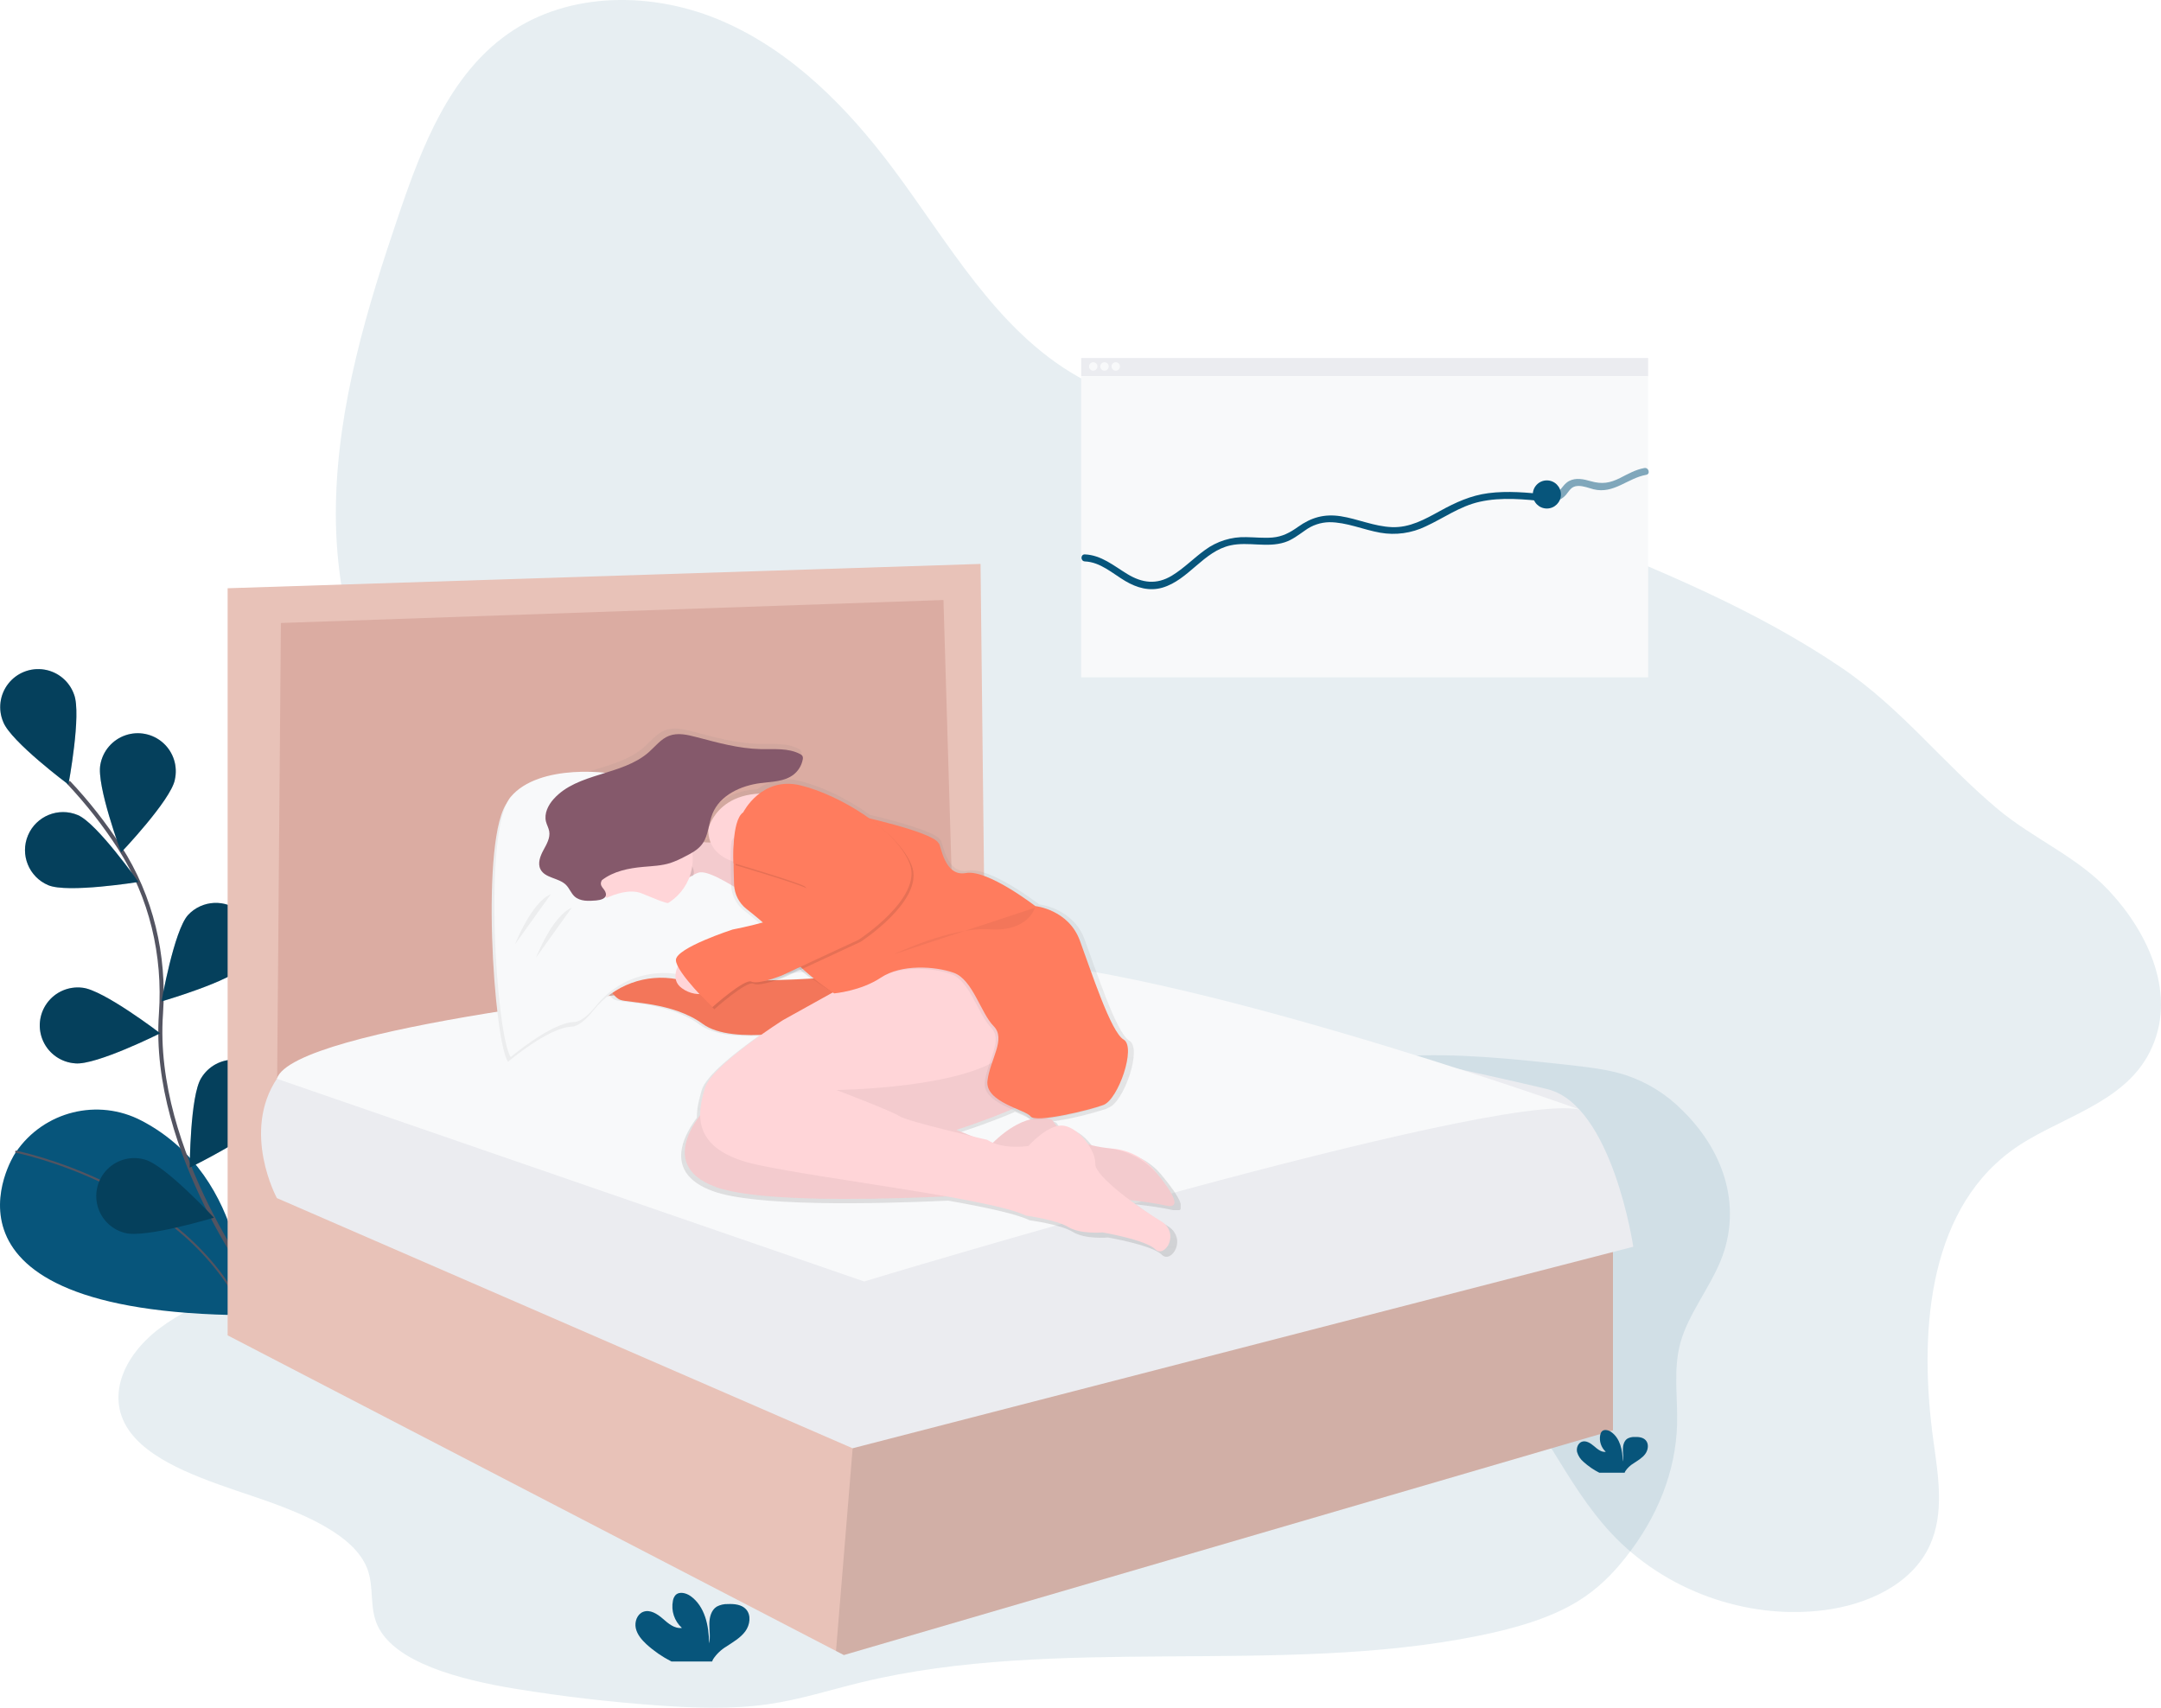
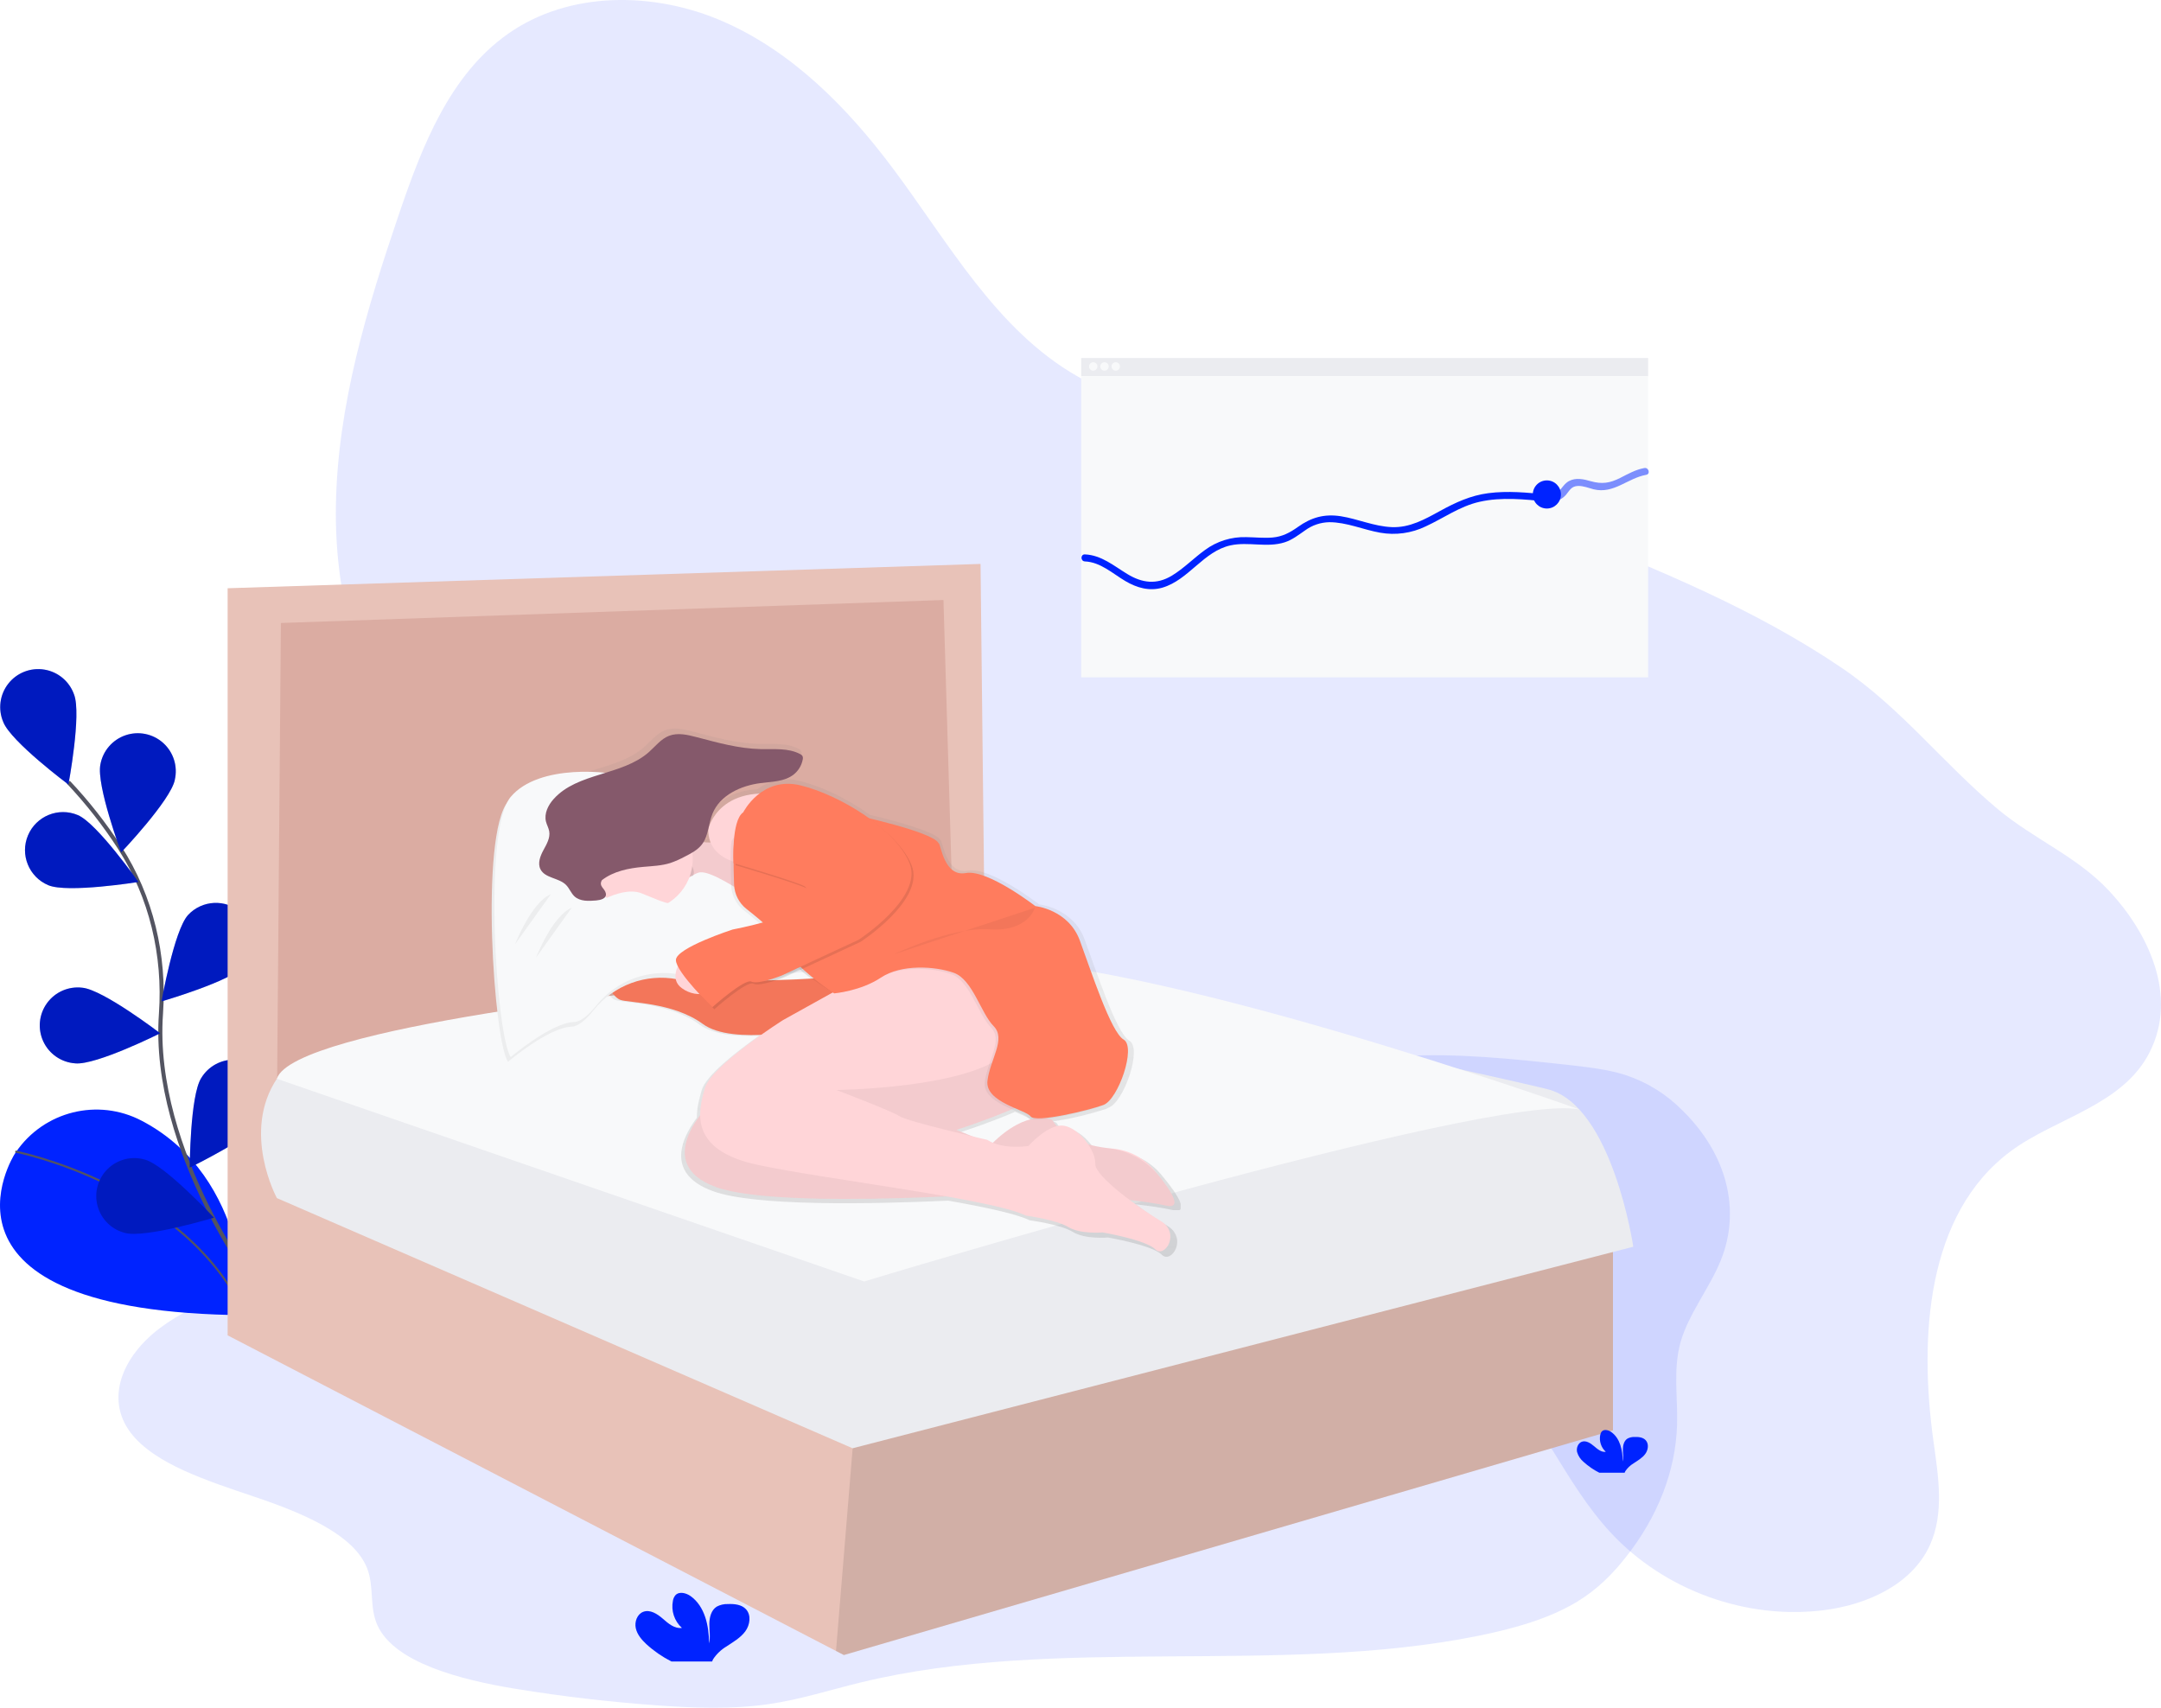
<svg xmlns="http://www.w3.org/2000/svg" id="d6147fb8-5a87-4dd3-b5f0-ace64eac798a" data-name="Layer 1" width="1057.21" height="835.54" viewBox="0 0 1057.21 835.54">
  <defs>
    <linearGradient id="4cde2cde-bd85-47c9-bab2-0e38d604e335" x1="490.54" y1="647.1" x2="490.54" y2="388.67" gradientUnits="userSpaceOnUse">
      <stop offset="0" stop-color="gray" stop-opacity="0.25" />
      <stop offset="0.54" stop-color="gray" stop-opacity="0.12" />
      <stop offset="1" stop-color="gray" stop-opacity="0.1" />
    </linearGradient>
  </defs>
-   <path d="M1055.08,595.45c-41.32,30.7-44.88,91-37.78,142,2.38,17.07,5.37,35.26-1.84,50.91-8.82,19.14-30.7,28.94-51.61,31.61-38.11,4.86-78.19-9.65-104.35-37.79-22.61-24.32-34.61-57.13-57.9-80.8-39-39.61-100.67-45.42-156-40.45-39.15,3.51-82.7,10.08-114.31-13.29-22.24-16.45-33-44.7-35.6-72.24-1.24-13.3-1-27.25-7-39.16-3.59-7.08-9.19-12.94-15.13-18.21-54.24-48.11-137.93-53-189.44-104-34.79-34.45-49.19-85.52-48.4-134.47s15.19-96.6,31-143c11.21-32.94,24.7-67.7,53.14-87.74C349.87,27.63,391.51,28,425.23,42.76s60.54,41.94,82.63,71.38c27.61,36.8,50.85,79.6,90.85,102.33C626,232,657.87,236.21,688.46,243c51.13,11.33,100.2,30.35,148.83,49.8,46.56,18.61,93.31,37.88,134.85,66,29.4,19.87,49.92,47,76.71,69.36,17.46,14.57,38.52,23,54.24,39.78,19.36,20.67,33.91,51.43,20,79C1109.89,573.13,1077,579.15,1055.08,595.45Z" transform="translate(-71.39 -32.23)" fill="#07557b" opacity="0.1" />
+   <path d="M1055.08,595.45c-41.32,30.7-44.88,91-37.78,142,2.38,17.07,5.37,35.26-1.84,50.91-8.82,19.14-30.7,28.94-51.61,31.61-38.11,4.86-78.19-9.65-104.35-37.79-22.61-24.32-34.61-57.13-57.9-80.8-39-39.61-100.67-45.42-156-40.45-39.15,3.51-82.7,10.08-114.31-13.29-22.24-16.45-33-44.7-35.6-72.24-1.24-13.3-1-27.25-7-39.16-3.59-7.08-9.19-12.94-15.13-18.21-54.24-48.11-137.93-53-189.44-104-34.79-34.45-49.19-85.52-48.4-134.47s15.19-96.6,31-143c11.21-32.94,24.7-67.7,53.14-87.74C349.87,27.63,391.51,28,425.23,42.76s60.54,41.94,82.63,71.38c27.61,36.8,50.85,79.6,90.85,102.33C626,232,657.87,236.21,688.46,243c51.13,11.33,100.2,30.35,148.83,49.8,46.56,18.61,93.31,37.88,134.85,66,29.4,19.87,49.92,47,76.71,69.36,17.46,14.57,38.52,23,54.24,39.78,19.36,20.67,33.91,51.43,20,79C1109.89,573.13,1077,579.15,1055.08,595.45Z" transform="translate(-71.39 -32.23)" fill="#0023ff" opacity="0.1" />
  <rect x="528.94" y="175.15" width="277.37" height="8.95" fill="#ebecf0" />
  <rect x="528.94" y="184.1" width="277.37" height="147.29" fill="#f8f9fa" />
-   <path d="M875.84,261.21c-4.28.77-8,2.9-11.8,4.83-5,2.54-8.93,3.18-14.42,1.61-3.42-1-7.28-1.86-10.61-.09-4.2,2.23-4.68,8.19-10.81,6.31-2.12-.65-3,2.67-.91,3.32a9.51,9.51,0,0,0,10.16-2.81c1.86-2.19,2.64-4.33,6-4.41,2.61-.06,5.07,1,7.56,1.64,9.89,2.42,16.58-5.43,25.74-7.08C878.93,264.13,878,260.82,875.84,261.21Z" transform="translate(-71.39 -32.23)" fill="#07557b" opacity="0.5" />
-   <path d="M828,274.19c-9.46-1-19-1.91-28.5-.68-8.6,1.12-16,4.52-23.55,8.67s-14.91,8.29-23.62,7.94-16.61-4-25-5.33c-8.07-1.24-14.42.56-21,5.26-3.87,2.76-7.63,4.76-12.46,5.16-4.26.35-8.54-.14-12.81-.19a32.29,32.29,0,0,0-20.14,6.27c-5.55,4-10.34,9-16.19,12.55-7.49,4.55-14.58,3.67-21.87-.8-6.59-4-12.64-9.23-20.72-9.58-2.21-.1-2.21,3.35,0,3.44,7.64.33,13.51,5.89,19.78,9.6,5.57,3.29,11.76,5.11,18.15,3.23,12.89-3.8,20.08-17.82,33.38-20.7,8.7-1.88,17.82,1.29,26.43-1.48,3.78-1.21,6.78-3.63,10-5.84a20.62,20.62,0,0,1,11.86-4c8.5,0,16.55,3.67,24.83,5.13a36.52,36.52,0,0,0,22.34-3.1c8.81-4.05,16.67-9.85,26.28-12,10.77-2.44,22-1.24,32.87-.12C830.23,277.86,830.21,274.42,828,274.19Z" transform="translate(-71.39 -32.23)" fill="#07557b" />
-   <circle cx="756.76" cy="241.91" r="6.88" fill="#07557b" />
+   <path d="M875.84,261.21c-4.28.77-8,2.9-11.8,4.83-5,2.54-8.93,3.18-14.42,1.61-3.42-1-7.28-1.86-10.61-.09-4.2,2.23-4.68,8.19-10.81,6.31-2.12-.65-3,2.67-.91,3.32a9.51,9.51,0,0,0,10.16-2.81c1.86-2.19,2.64-4.33,6-4.41,2.61-.06,5.07,1,7.56,1.64,9.89,2.42,16.58-5.43,25.74-7.08C878.93,264.13,878,260.82,875.84,261.21Z" transform="translate(-71.39 -32.23)" fill="#0023ff" opacity="0.5" />
+   <path d="M828,274.19c-9.46-1-19-1.91-28.5-.68-8.6,1.12-16,4.52-23.55,8.67s-14.91,8.29-23.62,7.94-16.61-4-25-5.33c-8.07-1.24-14.42.56-21,5.26-3.87,2.76-7.63,4.76-12.46,5.16-4.26.35-8.54-.14-12.81-.19a32.29,32.29,0,0,0-20.14,6.27c-5.55,4-10.34,9-16.19,12.55-7.49,4.55-14.58,3.67-21.87-.8-6.59-4-12.64-9.23-20.72-9.58-2.21-.1-2.21,3.35,0,3.44,7.64.33,13.51,5.89,19.78,9.6,5.57,3.29,11.76,5.11,18.15,3.23,12.89-3.8,20.08-17.82,33.38-20.7,8.7-1.88,17.82,1.29,26.43-1.48,3.78-1.21,6.78-3.63,10-5.84a20.62,20.62,0,0,1,11.86-4c8.5,0,16.55,3.67,24.83,5.13a36.52,36.52,0,0,0,22.34-3.1c8.81-4.05,16.67-9.85,26.28-12,10.77-2.44,22-1.24,32.87-.12C830.23,277.86,830.21,274.42,828,274.19Z" transform="translate(-71.39 -32.23)" fill="#0023ff" />
+   <circle cx="756.76" cy="241.91" r="6.88" fill="#0023ff" />
  <circle cx="534.83" cy="179.28" r="2.06" fill="#f8f9fa" />
  <circle cx="540.33" cy="179.28" r="2.06" fill="#f8f9fa" />
  <circle cx="545.84" cy="179.28" r="2.06" fill="#f8f9fa" />
-   <path d="M78.51,596.91s-49.57,77.44,112.93,78.77c0,0,2.39-67.38-50.73-95.14a47.66,47.66,0,0,0-61.44,15.22Z" transform="translate(-71.39 -32.23)" fill="#07557b" />
+   <path d="M78.51,596.91s-49.57,77.44,112.93,78.77c0,0,2.39-67.38-50.73-95.14a47.66,47.66,0,0,0-61.44,15.22Z" transform="translate(-71.39 -32.23)" fill="#0023ff" />
  <path d="M78.88,595.61s83.23,16.4,112.56,80.07" transform="translate(-71.39 -32.23)" fill="none" stroke="#535461" stroke-miterlimit="10" />
  <path d="M198.7,665.26s-53.44-69.06-48.56-137.14c2-28.57-4.71-57.11-20.21-81.21a222.5,222.5,0,0,0-25.11-32" transform="translate(-71.39 -32.23)" fill="none" stroke="#535461" stroke-miterlimit="10" stroke-width="2" />
-   <path d="M107.62,372c3.73,9.56-2.76,44.05-2.76,44.05S76.73,395.06,73,385.5A18.59,18.59,0,1,1,107.62,372Z" transform="translate(-71.39 -32.23)" fill="#07557b" />
-   <path d="M156.92,413.78c-2.06,10.06-26.26,35.48-26.26,35.48s-12.22-32.9-10.16-43a18.59,18.59,0,1,1,36.41,7.47Z" transform="translate(-71.39 -32.23)" fill="#07557b" />
-   <path d="M191,504.78c-6.86,7.64-40.57,17.37-40.57,17.37s6.06-34.57,12.91-42.21A18.59,18.59,0,0,1,191,504.78Z" transform="translate(-71.39 -32.23)" fill="#07557b" />
-   <path d="M201.28,579.45c-5.47,8.69-37.06,24-37.06,24s.13-35.09,5.6-43.78a18.59,18.59,0,1,1,31.46,19.8Z" transform="translate(-71.39 -32.23)" fill="#07557b" />
-   <path d="M95,465.3c9.46,4,44.11-1.58,44.11-1.58S118.93,435,109.47,431A18.59,18.59,0,1,0,95,465.3Z" transform="translate(-71.39 -32.23)" fill="#07557b" />
-   <path d="M108.16,552.47c10.22,1,41.61-14.71,41.61-14.71s-27.87-21.32-38.09-22.3a18.59,18.59,0,1,0-3.52,37Z" transform="translate(-71.39 -32.23)" fill="#07557b" />
-   <path d="M132.55,635.43c9.91,2.69,43.5-7.47,43.5-7.47s-23.87-25.73-33.78-28.41a18.59,18.59,0,1,0-9.72,35.88Z" transform="translate(-71.39 -32.23)" fill="#07557b" />
+   <path d="M107.62,372c3.73,9.56-2.76,44.05-2.76,44.05S76.73,395.06,73,385.5A18.59,18.59,0,1,1,107.62,372Z" transform="translate(-71.39 -32.23)" fill="#0023ff" />
+   <path d="M156.92,413.78c-2.06,10.06-26.26,35.48-26.26,35.48s-12.22-32.9-10.16-43a18.59,18.59,0,1,1,36.41,7.47Z" transform="translate(-71.39 -32.23)" fill="#0023ff" />
+   <path d="M191,504.78c-6.86,7.64-40.57,17.37-40.57,17.37s6.06-34.57,12.91-42.21A18.59,18.59,0,0,1,191,504.78Z" transform="translate(-71.39 -32.23)" fill="#0023ff" />
+   <path d="M201.28,579.45c-5.47,8.69-37.06,24-37.06,24s.13-35.09,5.6-43.78a18.59,18.59,0,1,1,31.46,19.8Z" transform="translate(-71.39 -32.23)" fill="#0023ff" />
+   <path d="M95,465.3c9.46,4,44.11-1.58,44.11-1.58S118.93,435,109.47,431A18.59,18.59,0,1,0,95,465.3Z" transform="translate(-71.39 -32.23)" fill="#0023ff" />
+   <path d="M108.16,552.47c10.22,1,41.61-14.71,41.61-14.71s-27.87-21.32-38.09-22.3a18.59,18.59,0,1,0-3.52,37Z" transform="translate(-71.39 -32.23)" fill="#0023ff" />
+   <path d="M132.55,635.43c9.91,2.69,43.5-7.47,43.5-7.47s-23.87-25.73-33.78-28.41a18.59,18.59,0,1,0-9.72,35.88Z" transform="translate(-71.39 -32.23)" fill="#0023ff" />
  <path d="M107.62,372c3.73,9.56-2.76,44.05-2.76,44.05S76.73,395.06,73,385.5A18.59,18.59,0,1,1,107.62,372Z" transform="translate(-71.39 -32.23)" opacity="0.25" />
  <path d="M156.92,413.78c-2.06,10.06-26.26,35.48-26.26,35.48s-12.22-32.9-10.16-43a18.59,18.59,0,1,1,36.41,7.47Z" transform="translate(-71.39 -32.23)" opacity="0.25" />
  <path d="M191,504.78c-6.86,7.64-40.57,17.37-40.57,17.37s6.06-34.57,12.91-42.21A18.59,18.59,0,0,1,191,504.78Z" transform="translate(-71.39 -32.23)" opacity="0.25" />
  <path d="M201.28,579.45c-5.47,8.69-37.06,24-37.06,24s.13-35.09,5.6-43.78a18.59,18.59,0,1,1,31.46,19.8Z" transform="translate(-71.39 -32.23)" opacity="0.25" />
  <path d="M95,465.3c9.46,4,44.11-1.58,44.11-1.58S118.93,435,109.47,431A18.59,18.59,0,1,0,95,465.3Z" transform="translate(-71.39 -32.23)" opacity="0.25" />
  <path d="M108.16,552.47c10.22,1,41.61-14.71,41.61-14.71s-27.87-21.32-38.09-22.3a18.59,18.59,0,1,0-3.52,37Z" transform="translate(-71.39 -32.23)" opacity="0.25" />
  <path d="M132.55,635.43c9.91,2.69,43.5-7.47,43.5-7.47s-23.87-25.73-33.78-28.41a18.59,18.59,0,1,0-9.72,35.88Z" transform="translate(-71.39 -32.23)" opacity="0.25" />
-   <path d="M534.89,532.67c-19-.42-39.41.53-54.51,8-28,13.82-24.23,41.85-42.49,61.3-15.42,16.42-44.89,24.95-73.47,30.39-46.56,8.87-95.39,12.19-141.63,21.72-27.26,5.62-54.32,13.79-73,27.77s-27.06,34.83-14.43,51.37c11.68,15.29,37.41,23.47,60.84,31.39s48.25,18.31,54.77,34.82c3.63,9.19.93,19.1,5.17,28.17,8.36,17.9,39.67,26.35,67.8,30.92,22.47,3.65,45.31,6.34,68.33,8,18.39,1.35,37.2,2.06,55.25-.57,15.63-2.28,30.1-7,45.09-10.63,95.24-23.19,204.78-3.13,301.92-22.77C812.21,829,829.6,824,843,815.82c10-6.08,17.4-13.68,23.63-21.56,15.86-20,24.55-42.43,25.22-64.92.4-13.48-2-27.1,1.69-40.38,3.87-13.82,14.2-26.53,19.7-40.12,10-24.7,3-52-18.77-73.37a70,70,0,0,0-27.8-17.28c-8.8-2.82-18.64-3.9-28.33-5-27-2.93-54.35-5.87-81.59-4.22-19.38,1.18-38.35,4.67-57.79,5.3-27.28.89-48.65-5.4-73.38-11.31C597.13,536.22,565.12,533.33,534.89,532.67Z" transform="translate(-71.39 -32.23)" fill="#07557b" opacity="0.1" />
+   <path d="M534.89,532.67c-19-.42-39.41.53-54.51,8-28,13.82-24.23,41.85-42.49,61.3-15.42,16.42-44.89,24.95-73.47,30.39-46.56,8.87-95.39,12.19-141.63,21.72-27.26,5.62-54.32,13.79-73,27.77s-27.06,34.83-14.43,51.37c11.68,15.29,37.41,23.47,60.84,31.39s48.25,18.31,54.77,34.82c3.63,9.19.93,19.1,5.17,28.17,8.36,17.9,39.67,26.35,67.8,30.92,22.47,3.65,45.31,6.34,68.33,8,18.39,1.35,37.2,2.06,55.25-.57,15.63-2.28,30.1-7,45.09-10.63,95.24-23.19,204.78-3.13,301.92-22.77C812.21,829,829.6,824,843,815.82c10-6.08,17.4-13.68,23.63-21.56,15.86-20,24.55-42.43,25.22-64.92.4-13.48-2-27.1,1.69-40.38,3.87-13.82,14.2-26.53,19.7-40.12,10-24.7,3-52-18.77-73.37a70,70,0,0,0-27.8-17.28c-8.8-2.82-18.64-3.9-28.33-5-27-2.93-54.35-5.87-81.59-4.22-19.38,1.18-38.35,4.67-57.79,5.3-27.28.89-48.65-5.4-73.38-11.31C597.13,536.22,565.12,533.33,534.89,532.67Z" transform="translate(-71.39 -32.23)" fill="#0023ff" opacity="0.1" />
  <polygon points="120.14 296.01 120.14 563.48 476.02 494.35 469.22 289.21 120.14 296.01" fill="#dbaca2" />
  <polygon points="789.11 611.37 789.11 699.77 412.83 809.71 408.99 807.72 111.36 653.3 111.36 287.79 479.7 275.89 481.97 478.76 467.23 483.3 461.56 293.55 137.42 304.79 135.16 579.63 417.36 703.17 417.58 703.12 789.11 611.37" fill="#e8c2b8" />
  <polygon points="789.11 611.37 789.11 699.77 412.83 809.71 408.99 807.72 417.58 703.12 789.11 611.37" opacity="0.1" />
  <path d="M406.87,515.24S224.69,533.42,207,559.75s-.15,58.63-.15,58.63l281.64,122.4,381.94-98.6s-10.2-69.14-41.93-77.07S544,502.78,544,502.78,442,496.54,406.87,515.24Z" transform="translate(-71.39 -32.23)" fill="#ebecf0" />
  <path d="M206.83,560l287.31,99.17S800.59,566.25,844,575c0,0-214.37-76.73-300-73.39-68.24,2.66-139.69,13.86-139.69,13.86S214.77,534.51,206.83,560Z" transform="translate(-71.39 -32.23)" fill="#f8f9fa" />
  <path d="M648.88,623.8l0,0,.07-.1,0-.06.05-.1,0-.07,0-.1,0-.07,0-.11,0-.07,0-.13v-.06q0-.09,0-.18v0c0-.07,0-.14,0-.21s0,0,0-.07,0-.1,0-.15v-.09l0-.15,0-.1,0-.15,0-.1,0-.16,0-.1,0-.17,0-.09-.08-.25v0l-.1-.28,0-.09-.08-.2,0-.11-.08-.19-.05-.12-.08-.19-.06-.13-.09-.19-.06-.12-.11-.21-.06-.11-.15-.29,0,0-.18-.34-.06-.11-.13-.24-.07-.13-.13-.22-.08-.14-.13-.22L647,617l-.14-.22-.09-.14-.15-.24-.08-.13-.2-.32,0-.06-.25-.38-.08-.11-.18-.27-.1-.14-.17-.24-.1-.15-.17-.24-.11-.16L645,614l-.11-.15-.19-.26-.1-.13-.25-.34,0-.05-.29-.4-.1-.14-.19-.26-.13-.17-.18-.24-.13-.17-.18-.24-.13-.16-.19-.25-.13-.16-.2-.26-.12-.15-.24-.3-.08-.1h0c-.9-1.14-1.83-2.28-2.76-3.38a31,31,0,0,0-21.08-10.93c-.83-.07-1.7-.16-2.58-.27l-.37,0-.65-.09-.31,0-1-.14h0l-.95-.15-.33-.06-.67-.12-.4-.08-.61-.12-.43-.09-.58-.13-.44-.1-.58-.14-.45-.11-.57-.15-.45-.12-.57-.16h0c-3-4.46-7.56-8.43-12-9.2a9,9,0,0,0-3.67.19l-.21-.23-.3-.34-.4-.51-.26-.34-.42-.59-.21-.29q-.31-.45-.59-.92a8.94,8.94,0,0,0-1.84-.59,165.3,165.3,0,0,0,26.09-6.15,5.56,5.56,0,0,0,1.17-.61l.18-.06c7.41-2.7,16.51-29,10.11-32.68s-16.17-34-21.9-49.53-22.24-17.18-22.24-17.18-23.92-18.53-34.7-16.51-12.47-14.15-13.48-14.82a1.22,1.22,0,0,1-.29-.35c-2.6-4.07-23.27-9.5-34.42-12.18C486,422.94,473,416.81,462.49,414.28a23.56,23.56,0,0,0-20.56,4.1c-22.08,1.12-25.6,17.8-25.6,17.8a16.55,16.55,0,0,0,1.16,6.66,26.81,26.81,0,0,1-3.57-.19c2.56-4.23,2.64-9.67,4.55-14.32,3.77-9.2,14.17-13.95,24-15.19,5.73-.72,12-.72,16.52-4.31a12.53,12.53,0,0,0,4.48-7.41,2.66,2.66,0,0,0-.16-1.9,2.71,2.71,0,0,0-1.09-.88c-5.92-3.16-13.05-2.34-19.77-2.49-10.92-.24-21.56-3.23-32.12-6-4.47-1.17-9.3-2.3-13.62-.64-4.08,1.56-6.86,5.28-10.13,8.17-13.4,11.82-35.65,10.11-47.57,23.43-2.76,3.09-4.83,7.28-3.82,11.3.41,1.64,1.32,3.15,1.61,4.82.58,3.3-1.3,6.46-2.89,9.41s-3,6.53-1.5,9.53c2.27,4.58,9.2,4.24,12.8,7.87,1.67,1.69,2.48,4.11,4.22,5.72,2.79,2.57,7.08,2.37,10.86,2,1.49-.14,3.72-.55,4.54-1.86a25.93,25.93,0,0,0,40.81-7,36.6,36.6,0,0,1,23,6.22,16.34,16.34,0,0,0,5.38,7.6c2.36,1.85,5.17,4.12,8,6.55-7.17,1.89-13.54,3.1-13.54,3.1s-28.3,9.1-28.3,15.16a7.49,7.49,0,0,0,1,3.11,12.39,12.39,0,0,0-1.19,4.81c-7.81-1.32-14.06-3.31-17.29-6.24,0,0-.92-.25-2.34-.53-1.9-2.43-7.48-9.18-10.8-8.91-2.21.18-3,5.32-3.28,9.92a4.29,4.29,0,0,0-.76.86c-3.37,5.05,2.7,15.16,6.74,16.85s26.28,1,41.44,12.13c6.72,4.93,18.27,5.88,29,5.42-10.79,7.62-25.9,19.33-28,26.59-1.13,3.85-2.46,8.63-2.38,13.54-6.6,8.73-16.59,27.16,8.11,36,20.36,7.27,75.56,6.34,114.89,4.56,18.3,3.23,33.41,6.48,39.75,9.59,0,0,15.16,2,21.23,5.73s17.18,2.7,17.18,2.7,21.56,3.71,26.28,8.42,12.8-8.09,2.7-14.15c-3.94-2.36-9.81-6.25-15.5-10.51,7.31.86,13.76,1.8,17.86,2.76l.41.09.13,0,.26,0,.15,0,.22,0,.14,0,.21,0h1l.26,0h.08l.16,0,.09,0,.13,0,.08,0,.12,0,.08,0,.11-.05.07,0,.1-.07.05,0,.13-.11h0Zm-93.07-32.3s-2.84-.65-7.08-1.65l-8.42-3.4s14.37-4.52,27.68-10.27c3.81,1.67,7.16,3,8,4.21a2.27,2.27,0,0,0,1.39.73c-5,1.24-11.42,4.43-18.95,11.79A16.78,16.78,0,0,1,555.81,591.5ZM454.07,510.3l8.31-3.86c1.81,1.54,3.75,3,5.65,4.42-4.56.27-10.69.57-17.62.76C452.53,510.91,454.07,510.3,454.07,510.3Z" transform="translate(-71.39 -32.23)" fill="url(#4cde2cde-bd85-47c9-bab2-0e38d604e335)" />
  <path d="M383.26,503.86S376,494,372.05,494.3s-3.3,16.82-3.3,16.82Z" transform="translate(-71.39 -32.23)" fill="#ffd5d8" />
  <path d="M476.6,510.46s-77.18,6.27-91.69-6.93c0,0-13.52-3.63-16.82,1.32s2.64,14.84,6.6,16.49,25.73,1,40.57,11.87,53.76,2,53.76,2l16.16-6.27Z" transform="translate(-71.39 -32.23)" fill="#ff7c5e" />
  <path d="M476.6,510.46s-77.18,6.27-91.69-6.93c0,0-13.52-3.63-16.82,1.32s2.64,14.84,6.6,16.49,25.73,1,40.57,11.87,53.76,2,53.76,2l16.16-6.27Z" transform="translate(-71.39 -32.23)" opacity="0.05" />
  <path d="M587.09,547.4s-16.49-11.87-50.46,3-118.73,22.76-118.73,22.76-28.36,28.36,4,39.91,154.35,2,154.35,2,49.8,3.3,65.3,6.93c9.38,2.2,2-8.42-5.35-17.14a30.29,30.29,0,0,0-20.64-10.7c-9.74-.83-23.25-3.89-29.43-14.05,0,0-11.87-5.94-29.68,11.87L539.27,585s47.16-14.84,48.81-24.74S587.09,547.4,587.09,547.4Z" transform="translate(-71.39 -32.23)" fill="#ffd5d8" />
  <path d="M587.09,547.4s-16.49-11.87-50.46,3-118.73,22.76-118.73,22.76-28.36,28.36,4,39.91,154.35,2,154.35,2,49.8,3.3,65.3,6.93c8.22,1.92,3.55-6-2.64-13.82a37.88,37.88,0,0,0-25.4-14.22c-9.5-1.08-21.62-4.39-27.37-13.85,0,0-11.87-5.94-29.68,11.87L539.27,585s47.16-14.84,48.81-24.74S587.09,547.4,587.09,547.4Z" transform="translate(-71.39 -32.23)" opacity="0.05" />
  <path d="M587.42,500.57s-20.78-33-69.92-4.29l-63,35s-35,22.1-38.26,33.31-8.25,30.34,26.06,37.6,114.12,16.49,130.94,24.74c0,0,14.84,2,20.78,5.61s16.82,2.64,16.82,2.64,21.11,3.63,25.73,8.25,12.53-7.92,2.64-13.85-32.32-21.77-32-28S599.62,584.34,592,583s-17.48,9.89-17.48,9.89-12.53,2-20.12-3c0,0-38.92-8.91-42.88-11.54s-31-12.86-31-12.86,64-.66,82.78-17.81c0,0,7.26-5.28,13.19-3.63C576.54,544.1,605.89,532.89,587.42,500.57Z" transform="translate(-71.39 -32.23)" fill="#ffd5d8" />
  <path d="M400.41,438.56s18.8,13.19,33.31,0S440,479.13,440,479.13s-20.12-26.72-50.13-9.23Z" transform="translate(-71.39 -32.23)" fill="#ffd5d8" />
  <path d="M400.41,438.56s18.8,13.19,33.31,0S440,479.13,440,479.13s-20.12-26.72-50.13-9.23Z" transform="translate(-71.39 -32.23)" opacity="0.05" />
  <path d="M319.94,551.69s19.79-16.82,31-17.15c3.34-.1,7.2-3.5,11-8.22a42.22,42.22,0,0,1,40.79-15c6.38,1.18,14.23,1.15,23.76-1.21,34.63-8.58,17.48-30,17.48-30l-10.88-9.23s-14.84-10.22-20.45-9.56-20.12,15.5-21.77,13.85-21.77-16.49-25.07-20.45S336.1,437.9,342.7,434.27,382.6,417.12,376,414.48s-42.22-6.6-56.07,9.89S313,542.12,319.94,551.69Z" transform="translate(-71.39 -32.23)" fill="#f8f9fa" />
  <path d="M319.94,551.69s19.79-16.82,31-17.15c3.34-.1,7.2-3.5,11-8.22a42.22,42.22,0,0,1,40.79-15c6.38,1.18,14.23,1.15,23.76-1.21,34.63-8.58,17.48-30,17.48-30l-10.88-9.23s-14.84-10.22-20.45-9.56-20.12,15.5-21.77,13.85-21.77-16.49-25.07-20.45S336.1,437.9,342.7,434.27,382.6,417.12,376,414.48s-42.22-6.6-56.07,9.89S313,542.12,319.94,551.69Z" transform="translate(-71.39 -32.23)" opacity="0.05" />
  <path d="M321.26,549.38s19.79-16.82,31-17.15c3.34-.1,7.2-3.5,11-8.22A42.22,42.22,0,0,1,404,509c6.38,1.18,14.23,1.15,23.76-1.21,34.63-8.58,17.48-30,17.48-30l-10.88-9.23s-14.84-10.22-20.45-9.56-20.12,15.5-21.77,13.85-21.77-16.49-25.07-20.45S337.42,435.59,344,432s39.91-17.15,33.31-19.79-42.22-6.6-56.07,9.89S314.33,539.81,321.26,549.38Z" transform="translate(-71.39 -32.23)" fill="#f8f9fa" />
  <path d="M417.89,437.9s5.28-25.07,43.87-15.17,57.72,31.33,57.72,31.33l-35,16.16-42.88-14.51S417.57,456,417.89,437.9Z" transform="translate(-71.39 -32.23)" fill="#ffd5d8" />
  <path d="M488.48,431.63s37.11,8,40.61,13.51a1.19,1.19,0,0,0,.29.34c1,.66,2.64,16.49,13.19,14.51s34,16.16,34,16.16,16.16,1.65,21.77,16.82,15.17,44.86,21.44,48.48-2.64,29.35-9.89,32-33.31,8.91-35.62,5.61-22.43-6.93-21.11-17.48,9.23-20.45,3-26.72-10.22-22.76-19.46-26.06-25.73-4.29-35.62,2.31S479.24,518,479.24,518s-20.45-11.87-23.75-20.12c-2.22-5.56-13.28-14.86-20.26-20.33a16,16,0,0,1-6.11-12c-.29-8.14-.55-20.14.31-22.08,1.32-3,19.46-20.78,19.46-20.78Z" transform="translate(-71.39 -32.23)" opacity="0.05" />
  <path d="M489.8,431s37.11,8,40.61,13.51a1.19,1.19,0,0,0,.29.34c1,.66,2.64,16.49,13.19,14.51s34,16.16,34,16.16,16.16,1.65,21.77,16.82,15.17,44.86,21.44,48.48-2.64,29.35-9.89,32-33.31,8.91-35.62,5.61-22.43-6.93-21.11-17.48,9.23-20.45,3-26.72-10.22-22.76-19.46-26.06-25.73-4.29-35.62,2.31-22.92,7.75-22.92,7.75-19.29-12.7-22.59-20.94c-2.22-5.56-13.28-14.86-20.26-20.33a16,16,0,0,1-6.11-12c-.29-8.14-.55-20.14.31-22.08,1.32-3,19.46-20.78,19.46-20.78Z" transform="translate(-71.39 -32.23)" fill="#ff7c5e" />
  <path d="M404.37,502.54c-.33.33-5.94,8.58.66,13.19A14.77,14.77,0,0,0,417.89,518Z" transform="translate(-71.39 -32.23)" fill="#ffd5d8" />
  <path d="M436,430.64s8.91-17.81,28-13.19,46.83,21.44,53.43,38.26S492.43,493,492.43,493l-37.6,17.48s-11.54,4.62-14.84,3S420.86,526,420.86,526s-17.81-17.15-17.81-23.09S430.76,488,430.76,488s33-6.27,32.65-12.53c0,0,5.61-6.6,2.64-8.58s-34.8-11.38-34.8-11.38S430.1,434.6,436,430.64Z" transform="translate(-71.39 -32.23)" opacity="0.1" />
  <path d="M435,429.65s8.91-17.81,28-13.19,46.83,21.44,53.43,38.26S491.44,492,491.44,492l-37.6,17.48s-11.54,4.62-14.84,3S419.87,525,419.87,525s-17.81-17.15-17.81-23.09S429.77,487,429.77,487s33-6.27,32.65-12.53c0,0,5.61-6.6,2.64-8.58s-34.8-11.38-34.8-11.38S429.11,433.61,435,429.65Z" transform="translate(-71.39 -32.23)" fill="#ff7c5e" />
  <path d="M392.83,466.59a41.14,41.14,0,0,1,17.61-5.83c1.81-3.49-2.94-7.29-2.94-11.49,0-3.52-1.34-4.86-2.64-7.92-4.72-1.71-1.48-6.1-1.48-6.1Z" transform="translate(-71.39 -32.23)" opacity="0.1" />
  <circle cx="313.52" cy="420.18" r="25.4" fill="#ffd5d8" />
  <path d="M365.87,462.83c5.67-4.38,13.05-5.85,20.19-6.49,4.46-.4,9-.54,13.28-1.9a48.2,48.2,0,0,0,7.14-3.16c3.06-1.56,6.22-3.2,8.31-5.93,3.26-4.26,3.16-10.16,5.2-15.13,3.69-9,13.87-13.66,23.53-14.87,5.61-.71,11.74-.71,16.18-4.22a12.27,12.27,0,0,0,4.39-7.25,2.61,2.61,0,0,0-.16-1.86,2.66,2.66,0,0,0-1.07-.86c-5.8-3.09-12.78-2.29-19.35-2.44-10.69-.23-21.11-3.17-31.45-5.88-4.38-1.15-9.11-2.25-13.33-.63-4,1.53-6.71,5.17-9.92,8-13.12,11.58-34.9,9.9-46.57,22.94-2.7,3-4.73,7.13-3.74,11.06.41,1.61,1.29,3.08,1.58,4.72.57,3.23-1.27,6.33-2.83,9.21s-2.92,6.4-1.47,9.33c2.23,4.48,9,4.15,12.53,7.7,1.64,1.65,2.42,4,4.13,5.6,2.74,2.52,6.93,2.32,10.63,2,2-.19,5.27-.85,4.7-3.53C367.29,466.84,364.12,465.81,365.87,462.83Z" transform="translate(-71.39 -32.23)" fill="#85596b" />
  <path d="M357,478s17.32-13,28.2-8.74,13.85,6.6,20.78,4,9.89,5.28,9.89,5.28L372.71,491Z" transform="translate(-71.39 -32.23)" fill="#f8f9fa" />
  <path d="M333.63,500.73s7.92-20.45,17.48-24.41" transform="translate(-71.39 -32.23)" opacity="0.05" />
  <path d="M323.4,494.13s7.92-20.45,17.48-24.41" transform="translate(-71.39 -32.23)" opacity="0.05" />
  <path d="M508.76,499.08s28-13.52,46.83-12.2,22.1-10.55,22.1-10.55" transform="translate(-71.39 -32.23)" opacity="0.05" />
-   <path d="M387.63,836.64c-2.33-2.17-4.52-4.73-5.2-7.84s.65-6.85,3.63-8c3.33-1.28,6.9,1,9.6,3.37s5.8,5,9.33,4.5a14.21,14.21,0,0,1-4.39-13.3,5.56,5.56,0,0,1,1.22-2.7c1.85-2,5.21-1.13,7.42.43,7,5,9,14.53,9.05,23.15.71-3.11.11-6.35.13-9.54s.89-6.72,3.58-8.44a10.79,10.79,0,0,1,5.46-1.28c3.17-.12,6.7.2,8.86,2.52,2.69,2.88,2,7.71-.35,10.88s-5.9,5.16-9.17,7.35a20.34,20.34,0,0,0-6.55,6.25,6.19,6.19,0,0,0-.49,1.12H399.91A55.36,55.36,0,0,1,387.63,836.64Z" transform="translate(-71.39 -32.23)" fill="#07557b" />
-   <path d="M846.16,747.49a9.84,9.84,0,0,1-3.23-4.88c-.42-1.94.41-4.26,2.26-5,2.07-.79,4.29.64,6,2.1s3.6,3.11,5.8,2.8a8.83,8.83,0,0,1-2.73-8.27,3.45,3.45,0,0,1,.76-1.68c1.15-1.23,3.24-.7,4.62.27,4.38,3.08,5.6,9,5.63,14.39.44-1.93.07-3.95.08-5.93s.55-4.18,2.23-5.24a6.71,6.71,0,0,1,3.4-.8c2-.07,4.16.13,5.51,1.57,1.67,1.79,1.24,4.79-.22,6.76s-3.67,3.21-5.7,4.57a12.64,12.64,0,0,0-4.07,3.89,3.85,3.85,0,0,0-.3.69H853.79A34.41,34.41,0,0,1,846.16,747.49Z" transform="translate(-71.39 -32.23)" fill="#07557b" />
+   <path d="M387.63,836.64c-2.33-2.17-4.52-4.73-5.2-7.84s.65-6.85,3.63-8c3.33-1.28,6.9,1,9.6,3.37s5.8,5,9.33,4.5a14.21,14.21,0,0,1-4.39-13.3,5.56,5.56,0,0,1,1.22-2.7c1.85-2,5.21-1.13,7.42.43,7,5,9,14.53,9.05,23.15.71-3.11.11-6.35.13-9.54s.89-6.72,3.58-8.44a10.79,10.79,0,0,1,5.46-1.28c3.17-.12,6.7.2,8.86,2.52,2.69,2.88,2,7.71-.35,10.88s-5.9,5.16-9.17,7.35a20.34,20.34,0,0,0-6.55,6.25,6.19,6.19,0,0,0-.49,1.12H399.91A55.36,55.36,0,0,1,387.63,836.64Z" transform="translate(-71.39 -32.23)" fill="#0023ff" />
+   <path d="M846.16,747.49a9.84,9.84,0,0,1-3.23-4.88c-.42-1.94.41-4.26,2.26-5,2.07-.79,4.29.64,6,2.1s3.6,3.11,5.8,2.8a8.83,8.83,0,0,1-2.73-8.27,3.45,3.45,0,0,1,.76-1.68c1.15-1.23,3.24-.7,4.62.27,4.38,3.08,5.6,9,5.63,14.39.44-1.93.07-3.95.08-5.93s.55-4.18,2.23-5.24a6.71,6.71,0,0,1,3.4-.8c2-.07,4.16.13,5.51,1.57,1.67,1.79,1.24,4.79-.22,6.76s-3.67,3.21-5.7,4.57a12.64,12.64,0,0,0-4.07,3.89,3.85,3.85,0,0,0-.3.69H853.79A34.41,34.41,0,0,1,846.16,747.49Z" transform="translate(-71.39 -32.23)" fill="#0023ff" />
</svg>
